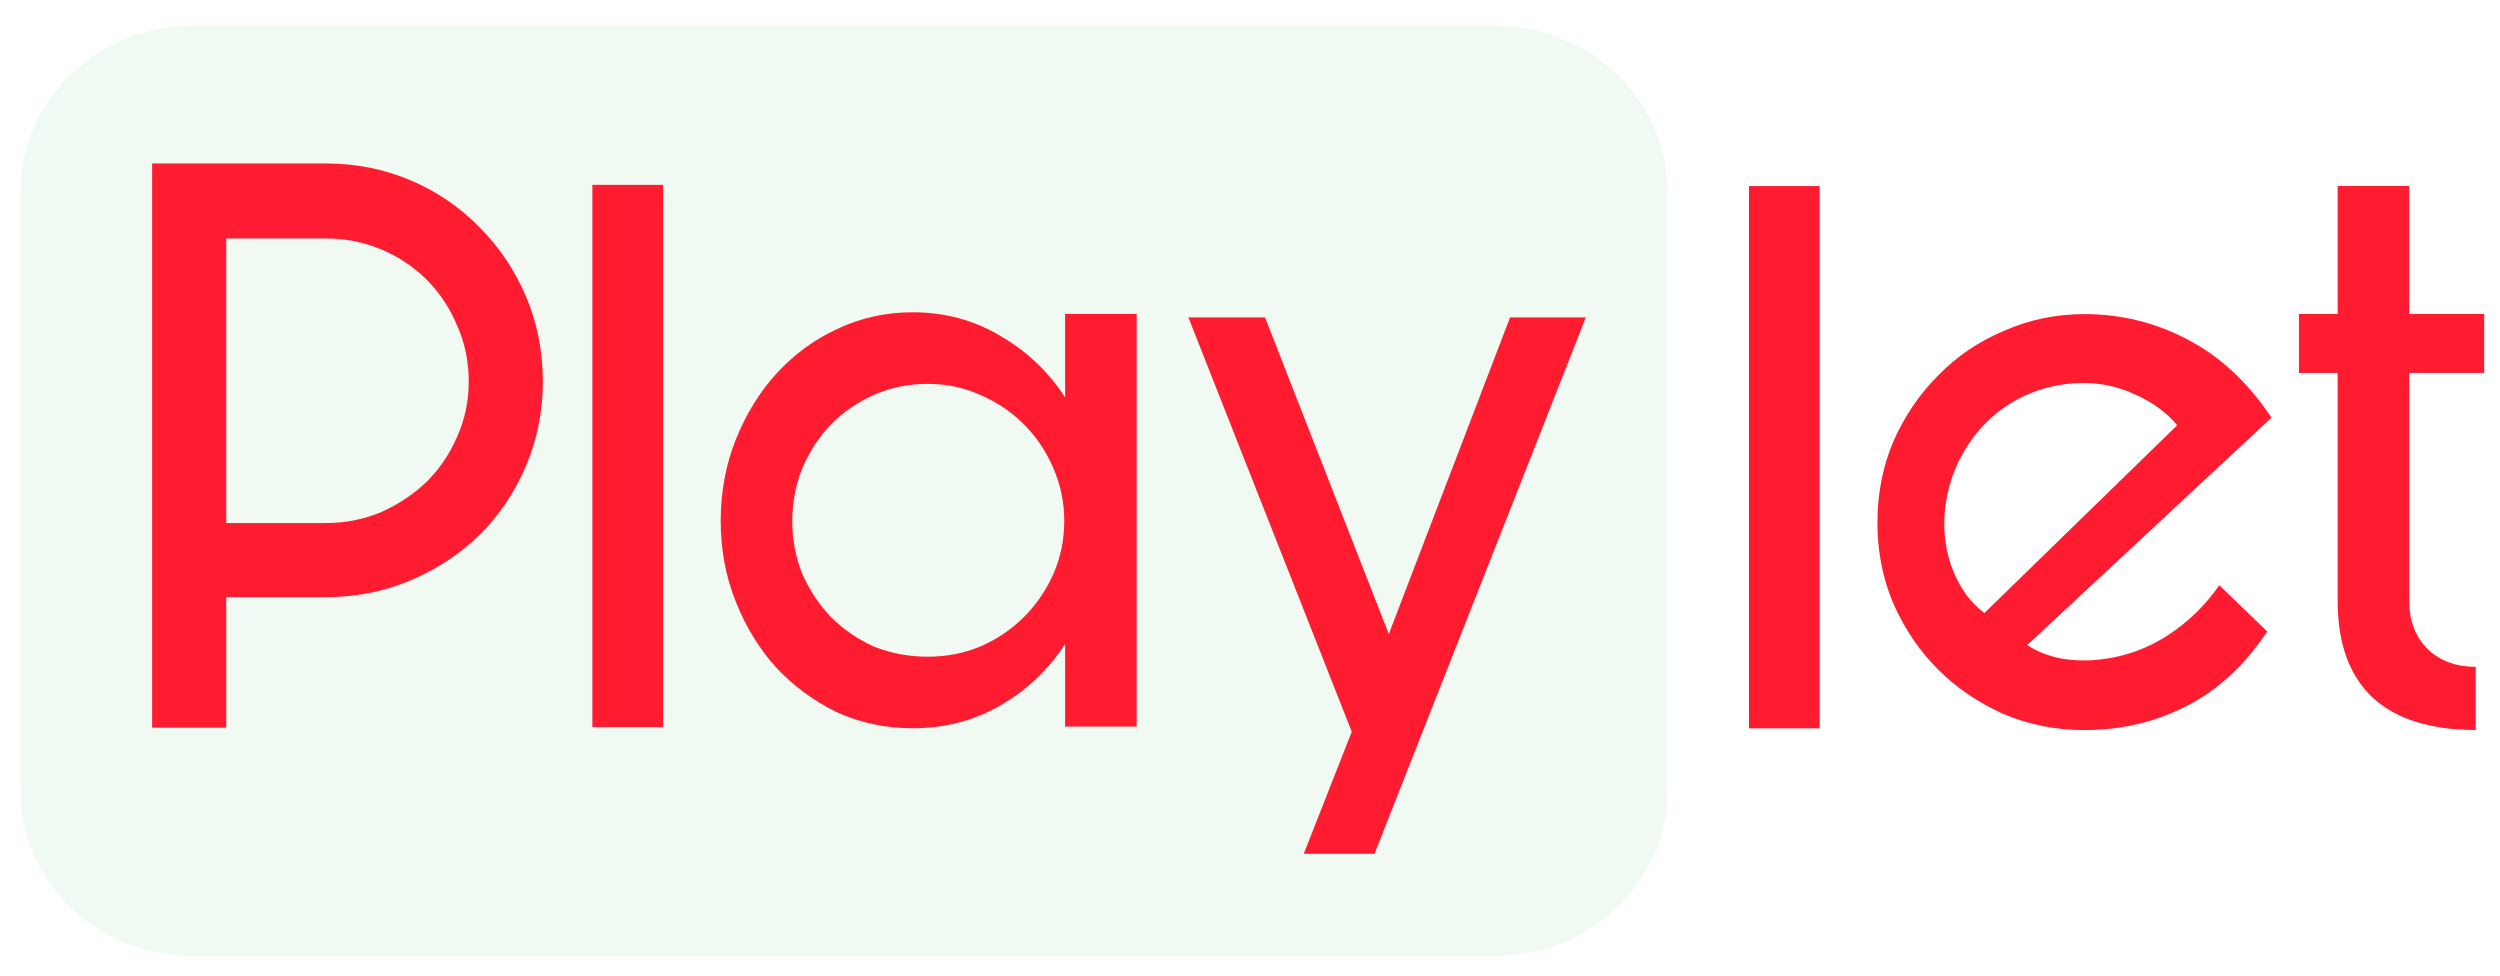
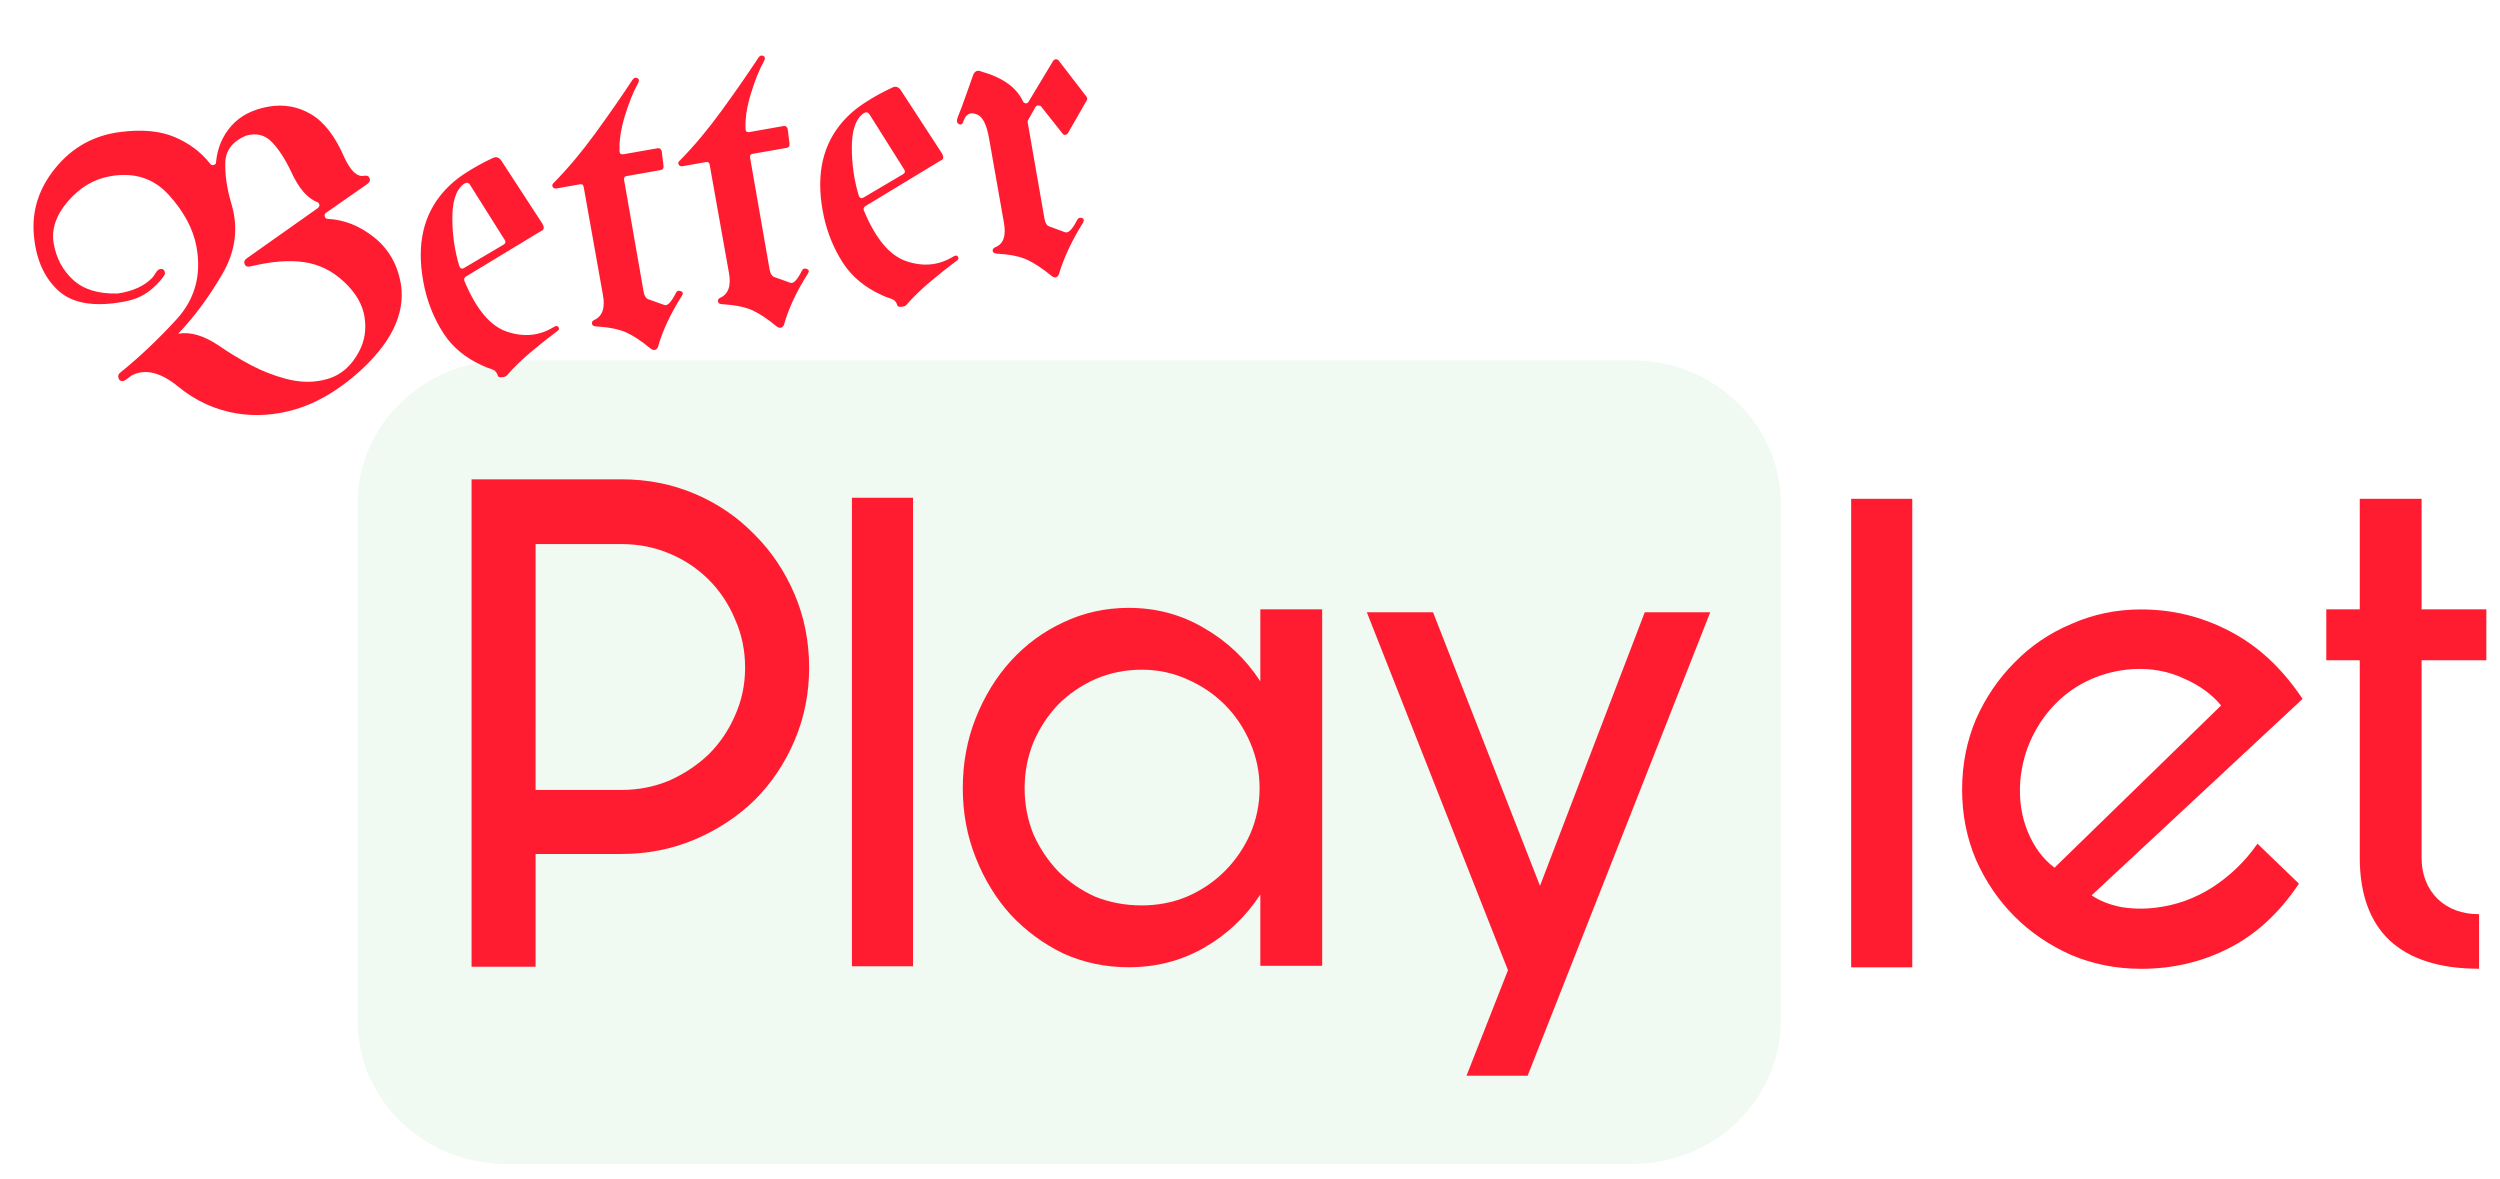
- <svg xmlns="http://www.w3.org/2000/svg" width="82" height="32" viewBox="0 0 508 197.115">
+ <svg xmlns="http://www.w3.org/2000/svg" width="123" height="58" viewBox="-80 -80 588 277.115">
  <defs>
    <path id="a" d="M180.216 328.727h570.683v243.625H180.216z" />
    <path id="b" d="M180.216 328.727h570.683v243.625H180.216z" />
    <path id="c" d="M180.216 328.727h570.683v243.625H180.216z" />
    <path id="d" d="M180.216 328.727h570.683v243.625H180.216z" />
    <path id="e" d="M180.216 328.727h570.683v243.625H180.216z" />
    <path id="f" d="M180.216 328.727h570.683v243.625H180.216z" />
    <path id="g" d="M180.216 328.727h570.683v243.625H180.216z" />
  </defs>
  <g transform="translate(-186.213 -148.692)scale(1.7349)">
    <rect width="192.927" height="108.944" x="109.706" y="88.403" rx="20.14" ry="19.408" style="fill:#f0f9f2;fill-opacity:1;stroke:none;stroke-width:3.681;stroke-linejoin:round;stroke-dasharray:none" />
    <g style="white-space:pre;shape-inside:url(#a);display:inline;fill:#ff1c30;stroke-width:1.066;stroke-linejoin:round">
      <path d="M182.082 397.454v-50.027h15.38q4.033 0 7.542 1.494 3.51 1.493 6.123 4.18 2.613 2.614 4.107 6.124 1.493 3.509 1.493 7.54 0 3.958-1.493 7.468t-4.107 6.122q-2.613 2.539-6.123 4.032-3.51 1.494-7.541 1.494h-8.81v11.573zm6.57-18.144h8.81q2.614 0 4.929-.97 2.315-1.046 4.032-2.689 1.717-1.717 2.688-3.957 1.045-2.315 1.045-4.928 0-2.688-1.045-5.003-.97-2.314-2.688-4.032-1.717-1.717-4.032-2.688-2.315-.97-4.928-.97h-8.81z" aria-label="P" transform="translate(-115.36 -354.387)scale(1.3209)" />
    </g>
    <g style="white-space:pre;shape-inside:url(#b);display:inline;fill:#ff1c30;stroke-width:1.066;stroke-linejoin:round">
      <path d="M189.922 349.369v48.085h-6.272v-48.085z" aria-label="l" transform="translate(-65.867 -354.45)scale(1.3209)" />
    </g>
    <g style="white-space:pre;shape-inside:url(#c);display:inline;fill:#ff1c30;stroke-width:1.066;stroke-linejoin:round">
      <path d="M216.354 388.867q-3.062 4.555-7.243 6.646-4.107 2.09-8.96 2.09-3.808 0-7.168-1.418-3.36-1.494-5.824-3.958t-3.957-5.824q-1.42-3.36-1.42-7.168 0-3.882 1.42-7.242 1.493-3.36 3.957-5.824 2.464-2.54 5.824-3.958 3.36-1.493 7.168-1.493 4.853 0 9.11 2.24 4.33 2.24 7.466 6.944l-21.653 20.16q1.194.821 2.986 1.195 1.792.298 3.584.074 3.136-.373 5.824-2.09 2.763-1.792 4.63-4.48zm-28.598-10.602q-.224 2.837.747 5.226.97 2.39 2.763 3.734l17.098-16.651q-1.418-1.717-3.808-2.763-2.39-1.12-5.226-.97-2.315.149-4.331 1.045t-3.584 2.464q-1.493 1.493-2.464 3.51-.97 2.015-1.195 4.405" aria-label="e" transform="translate(87.108 -354.302)scale(1.3209)" />
    </g>
    <g style="white-space:pre;shape-inside:url(#d);display:inline;fill:#ff1c30;stroke-width:1.066;stroke-linejoin:round">
      <path d="M180.215 360.718h3.435v-11.35h6.346v11.35h6.646v5.227h-6.646v20.234q0 2.614 1.643 4.256 1.643 1.568 4.256 1.568v5.6q-6.048 0-9.184-2.912-3.061-2.912-3.061-8.512v-20.234h-3.435z" aria-label="t" transform="translate(138.55 -354.312)scale(1.3209)" />
    </g>
    <g style="white-space:pre;shape-inside:url(#e);display:inline;fill:#ff1c30;stroke-width:1.066;stroke-linejoin:round">
      <path d="M189.922 349.369v48.085h-6.272v-48.085z" aria-label="l" transform="translate(69.6 -354.306)scale(1.3209)" />
    </g>
    <g style="white-space:pre;shape-inside:url(#f);display:inline;fill:#ff1c30;stroke-width:1.066;stroke-linejoin:round">
      <path d="M181.858 379.235q0-3.882 1.344-7.242t3.584-5.824q2.314-2.54 5.376-3.958 3.136-1.493 6.72-1.493 4.256 0 7.765 2.09 3.51 2.017 5.75 5.451v-7.392h6.346v36.587h-6.347v-7.317q-2.24 3.434-5.75 5.45-3.508 2.016-7.764 2.016-3.584 0-6.72-1.418-3.062-1.494-5.376-3.958-2.24-2.464-3.584-5.824t-1.344-7.168m6.346 0q0 2.464.896 4.704.97 2.166 2.539 3.808 1.643 1.643 3.808 2.614 2.24.896 4.779.896 2.464 0 4.629-.896 2.24-.971 3.883-2.614t2.613-3.808q.97-2.24.97-4.704t-.97-4.704-2.613-3.882-3.883-2.614q-2.165-.97-4.63-.97-2.538 0-4.778.97-2.165.97-3.808 2.614-1.568 1.642-2.539 3.882-.896 2.24-.896 4.704" aria-label="a" transform="translate(-48.47 -354.515)scale(1.3209)" />
    </g>
    <g style="white-space:pre;shape-inside:url(#g);display:inline;fill:#ff1c30;stroke-width:1.066;stroke-linejoin:round">
      <path d="m186.562 360.867 10.976 28.075 10.752-28.075h6.72l-18.742 47.563h-6.272l4.256-10.827-14.485-36.736z" aria-label="y" transform="translate(9.07 -354.11)scale(1.3209)" />
    </g>
+     <path d="M387 -286Q378 -281 368.5 -276.5Q359 -272 352 -269Q346 -266 342 -266Q320 -266 320 -289Q320 -301 331 -308Q489 -395 651.5 -519.0Q814 -643 813 -857Q812 -991 723.0 -1133.0Q634 -1275 453 -1275Q330 -1275 225.0 -1188.5Q120 -1102 120 -995Q120 -884 184.0 -801.0Q248 -718 389 -697Q502 -694 571 -744Q580 -751 592.5 -765.5Q605 -780 617 -780Q632 -780 636.0 -767.0Q640 -754 631 -745Q608 -720 566 -694Q500 -652 415 -652Q188 -649 101.0 -763.5Q14 -878 31.0 -1058.0Q48 -1238 195.5 -1364.0Q343 -1490 536 -1482Q701 -1475 800.0 -1411.0Q899 -1347 951 -1250Q956 -1239 967 -1241Q979 -1241 981 -1253Q1009 -1354 1086.5 -1416.0Q1164 -1478 1284 -1478Q1399 -1478 1485.0 -1404.5Q1571 -1331 1610 -1166Q1639 -1057 1691 -1059Q1712 -1059 1715.5 -1042.5Q1719 -1026 1699 -1016L1473 -911Q1462 -905 1464 -894Q1465 -883 1477 -880Q1596 -853 1686.5 -750.5Q1777 -648 1777 -501Q1773 -270 1473 -93Q1308 3 1155.0 20.0Q1002 37 867 -10Q713 -64 603.5 -191.5Q494 -319 387 -286ZM1049 -758 1439 -942Q1448 -949 1448 -956Q1448 -966 1440 -971Q1372 -1011 1338 -1144Q1311 -1242 1270.0 -1303.0Q1229 -1364 1150 -1356Q1044 -1332 1025.5 -1242.0Q1007 -1152 1020 -1037Q1042 -852 916.0 -702.5Q790 -553 649 -449Q739 -450 836 -357Q904 -290 977.5 -233.0Q1051 -176 1133 -138Q1236 -89 1339.0 -100.5Q1442 -112 1516 -208Q1570 -278 1571.5 -371.5Q1573 -465 1501.5 -560.0Q1430 -655 1323.5 -690.0Q1217 -725 1058 -715Q1036 -714 1032.5 -731.5Q1029 -749 1049 -758ZM2170 28Q2168 4 2144.5 -8.0Q2121 -20 2105 -32Q1990 -110 1942.5 -222.5Q1895 -335 1889 -461Q1877 -746 2043 -895Q2102 -948 2179.0 -981.5Q2256 -1015 2337 -1036Q2362 -1041 2374 -1011L2518 -673Q2528 -646 2511 -639H2509L2099 -480Q2087 -474 2089 -461Q2138 -239 2253.0 -176.5Q2368 -114 2482 -158Q2502 -167 2507.5 -155.0Q2513 -143 2500 -137Q2419 -96 2345.5 -53.0Q2272 -10 2214 37Q2205 43 2187.5 41.0Q2170 39 2170 28ZM2077 -537Q2078 -529 2084.0 -524.5Q2090 -520 2099 -524L2312 -604Q2327 -610 2321 -625L2199 -924Q2190 -946 2163 -930Q2105 -896 2084.0 -775.0Q2063 -654 2077 -537ZM2954 -815 2953 -255Q2953 -224 2968 -214L3040 -173Q3061 -155 3110 -221Q3119 -234 3134.5 -225.0Q3150 -216 3136 -201Q3029 -84 2975 29Q2958 50 2938 29Q2882 -37 2834.0 -70.0Q2786 -103 2691 -126Q2675 -129 2674.0 -141.0Q2673 -153 2686 -158Q2753 -174 2752 -273L2751 -814Q2752 -832 2736 -832H2618Q2604 -832 2600 -843Q2596 -854 2609 -862Q2729 -947 2853.5 -1067.0Q2978 -1187 3080 -1295Q3093 -1309 3105.5 -1300.5Q3118 -1292 3106 -1276Q3060 -1219 3013.5 -1128.0Q2967 -1037 2957 -962Q2955 -952 2958 -947Q2964 -941 2972 -941H3145Q3152 -941 3157 -936Q3162 -929 3162 -923L3158 -848Q3156 -832 3141 -832H2968Q2954 -832 2954 -815ZM3587 -815 3586 -255Q3586 -224 3601 -214L3673 -173Q3694 -155 3743 -221Q3752 -234 3767.5 -225.0Q3783 -216 3769 -201Q3662 -84 3608 29Q3591 50 3571 29Q3515 -37 3467.0 -70.0Q3419 -103 3324 -126Q3308 -129 3307.0 -141.0Q3306 -153 3319 -158Q3386 -174 3385 -273L3384 -814Q3385 -832 3369 -832H3251Q3237 -832 3233 -843Q3229 -854 3242 -862Q3362 -947 3486.5 -1067.0Q3611 -1187 3713 -1295Q3726 -1309 3738.5 -1300.5Q3751 -1292 3739 -1276Q3693 -1219 3646.5 -1128.0Q3600 -1037 3590 -962Q3588 -952 3591 -947Q3597 -941 3605 -941H3778Q3785 -941 3790 -936Q3795 -929 3795 -923L3791 -848Q3789 -832 3774 -832H3601Q3587 -832 3587 -815ZM4177 28Q4175 4 4151.5 -8.0Q4128 -20 4112 -32Q3997 -110 3949.5 -222.5Q3902 -335 3896 -461Q3884 -746 4050 -895Q4109 -948 4186.0 -981.5Q4263 -1015 4344 -1036Q4369 -1041 4381 -1011L4525 -673Q4535 -646 4518 -639H4516L4106 -480Q4094 -474 4096 -461Q4145 -239 4260.0 -176.5Q4375 -114 4489 -158Q4509 -167 4514.5 -155.0Q4520 -143 4507 -137Q4426 -96 4352.5 -53.0Q4279 -10 4221 37Q4212 43 4194.5 41.0Q4177 39 4177 28ZM4084 -537Q4085 -529 4091.0 -524.5Q4097 -520 4106 -524L4319 -604Q4334 -610 4328 -625L4206 -924Q4197 -946 4170 -930Q4112 -896 4091.0 -775.0Q4070 -654 4084 -537ZM4970 -750 4969 -265Q4969 -233 4985 -224L5057 -182Q5080 -168 5127 -231Q5137 -244 5152.0 -236.5Q5167 -229 5152 -211Q5047 -94 4991 19Q4974 42 4954 19Q4898 -46 4849.5 -80.0Q4801 -114 4707 -136Q4689 -141 4689.0 -152.0Q4689 -163 4702 -168Q4769 -179 4768 -283V-706Q4768 -808 4730 -831Q4686 -860 4658 -810Q4647 -789 4633.0 -800.0Q4619 -811 4634 -835Q4663 -881 4689.5 -929.0Q4716 -977 4744 -1025Q4761 -1055 4789 -1036Q4936 -965 4965 -856Q4968 -846 4977.0 -843.5Q4986 -841 4993 -850L5147 -1027Q5153 -1033 5161.0 -1032.5Q5169 -1032 5174 -1024L5279 -823Q5283 -814 5277 -806L5157 -662Q5150 -655 5141.5 -656.0Q5133 -657 5130 -665L5049 -815Q5045 -821 5036.5 -822.5Q5028 -824 5021 -817L4974 -760Q4970 -756 4970 -750Z" aria-label="Better" style="fill:#ff1c30" transform="translate(70 100)rotate(-10)scale(0.0274)" />
  </g>
</svg>
